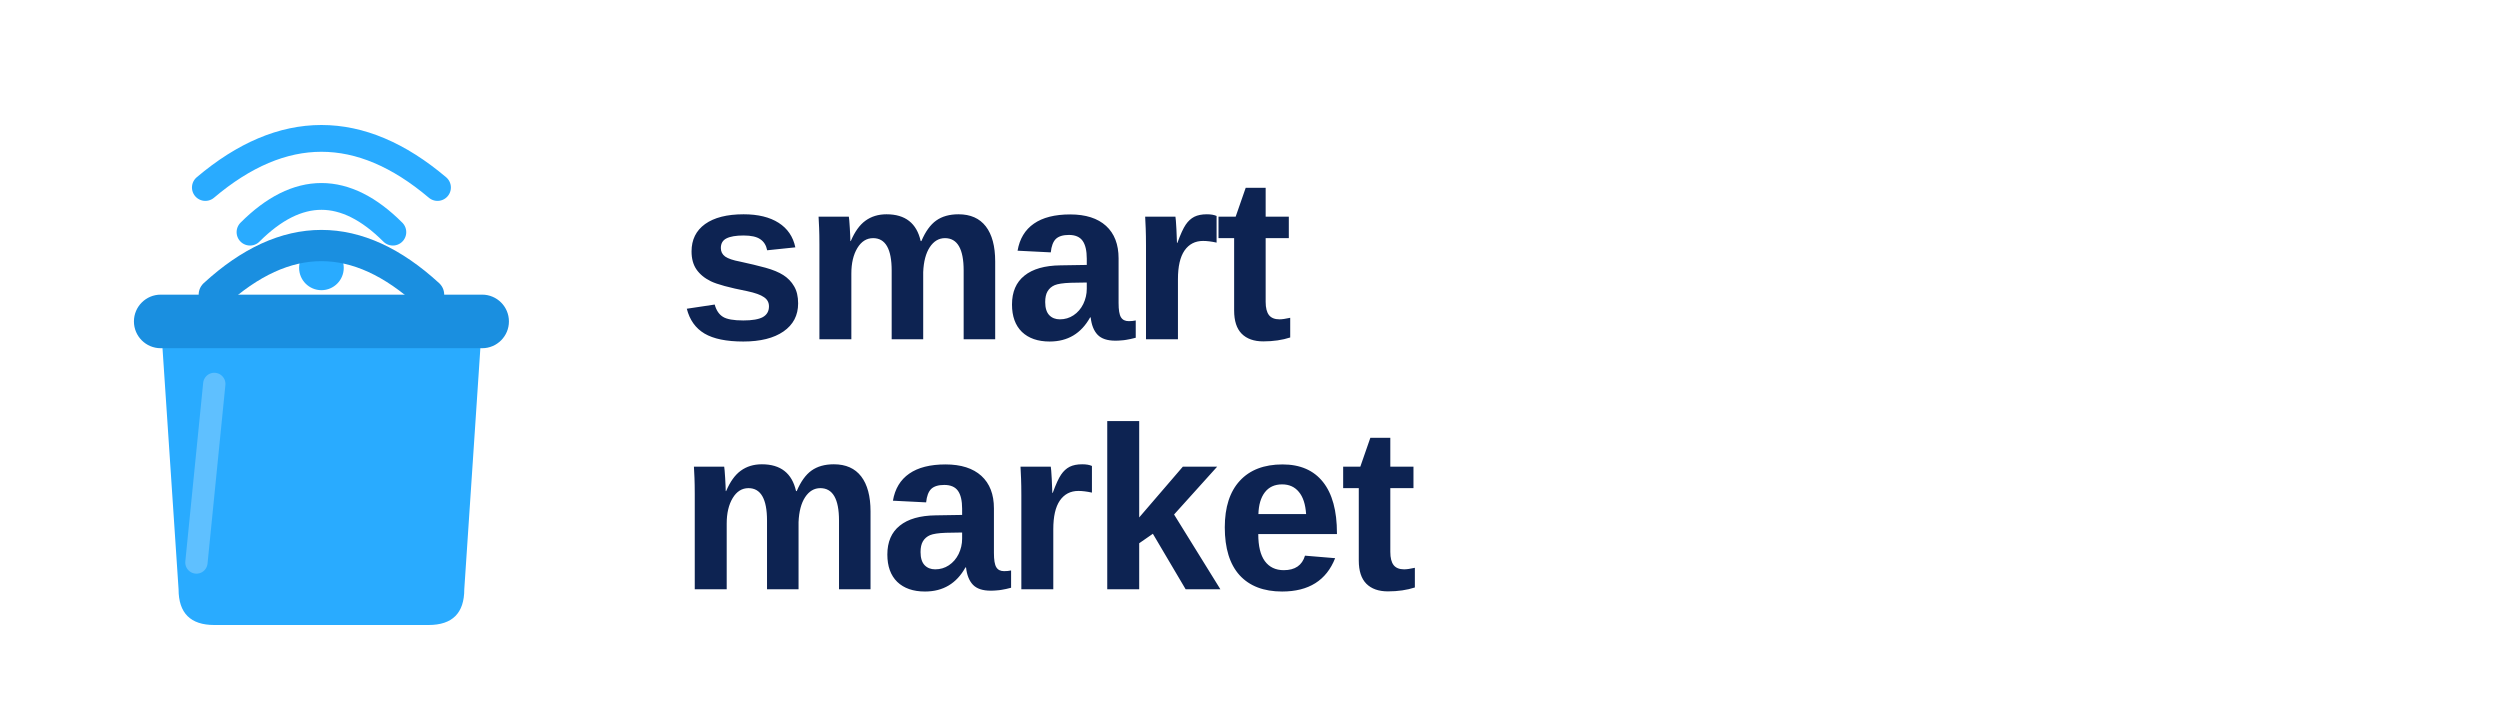
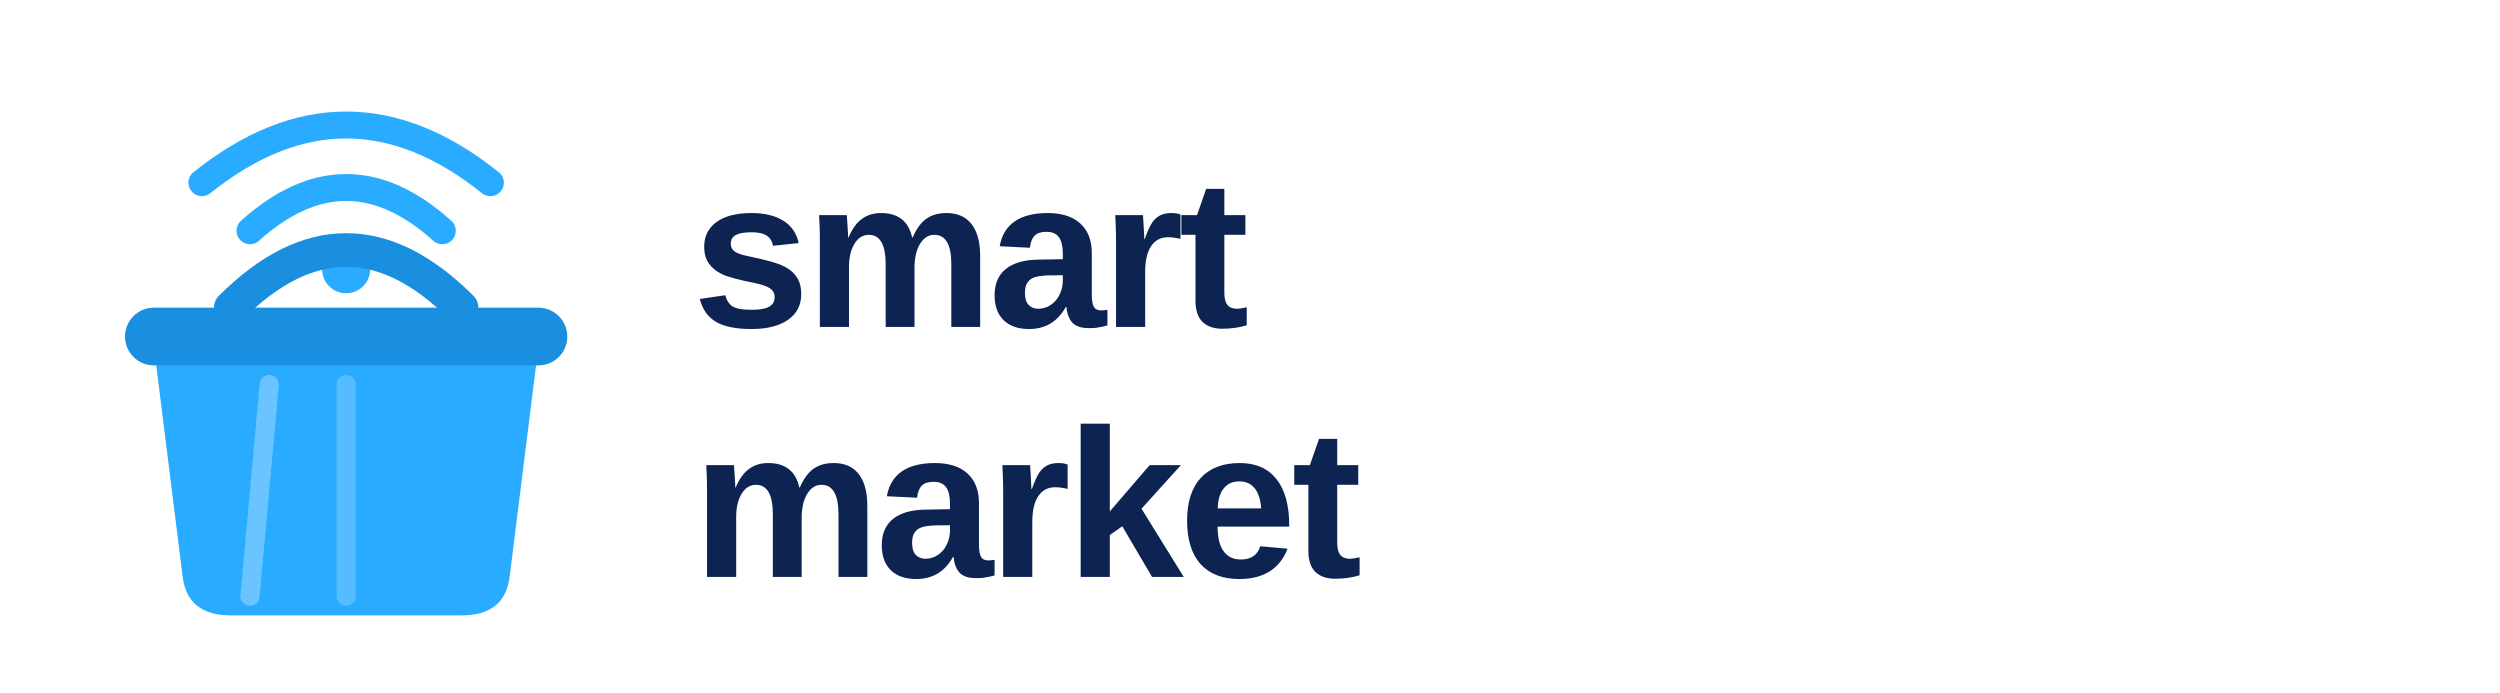
- <svg xmlns="http://www.w3.org/2000/svg" viewBox="0 0 280 80" fill="none">
-   <g transform="translate(0, 8)">
-     <path d="M28 18 Q36 10 44 18" stroke="#29ABFF" stroke-width="3" stroke-linecap="round" fill="none" />
-     <path d="M23 13 Q36 2 49 13" stroke="#29ABFF" stroke-width="3" stroke-linecap="round" fill="none" />
-     <circle cx="36" cy="22" r="2.5" fill="#29ABFF" />
-     <path d="M18 28 L20 58 Q20 62 24 62 L48 62 Q52 62 52 58 L54 28 Z" fill="#29ABFF" />
-     <rect x="15" y="25" width="42" height="6" rx="3" fill="#1A8FE0" />
-     <path d="M24 25 Q36 14 48 25" stroke="#1A8FE0" stroke-width="3.5" stroke-linecap="round" fill="none" />
-     <path d="M24 35 L22 55" stroke="rgba(255,255,255,0.25)" stroke-width="2.5" stroke-linecap="round" />
+ <svg xmlns="http://www.w3.org/2000/svg" viewBox="0 0 260 72" fill="none">
+   <g transform="translate(4, 4)">
+     <path d="M22 20 Q32 11 42 20" stroke="#29ABFF" stroke-width="2.8" stroke-linecap="round" fill="none" />
+     <path d="M17 15 Q32 3 47 15" stroke="#29ABFF" stroke-width="2.8" stroke-linecap="round" fill="none" />
+     <circle cx="32" cy="24" r="2.5" fill="#29ABFF" />
+     <path d="M12 32 L15 56 Q15.5 60 20 60 L44 60 Q48.5 60 49 56 L52 32 Z" fill="#29ABFF" />
+     <rect x="9" y="28" width="46" height="6" rx="3" fill="#1A8FE0" />
+     <path d="M20 28 Q32 16 44 28" stroke="#1A8FE0" stroke-width="3.5" stroke-linecap="round" fill="none" />
+     <line x1="24" y1="36" x2="22" y2="58" stroke="rgba(255,255,255,0.3)" stroke-width="2" stroke-linecap="round" />
+     <line x1="32" y1="36" x2="32" y2="58" stroke="rgba(255,255,255,0.2)" stroke-width="2" stroke-linecap="round" />
  </g>
-   <text x="76" y="38" font-family="'Space Grotesk', 'DM Sans', Arial, sans-serif" font-size="26" font-weight="700" letter-spacing="-0.5" fill="#0D2352">smart</text>
-   <text x="76" y="66" font-family="'Space Grotesk', 'DM Sans', Arial, sans-serif" font-size="26" font-weight="700" letter-spacing="-0.5" fill="#0D2352">market</text>
+   <text x="72" y="34" font-family="Arial, Helvetica, sans-serif" font-size="22" font-weight="800" letter-spacing="-0.5" fill="#0D2352">smart</text>
+   <text x="72" y="60" font-family="Arial, Helvetica, sans-serif" font-size="22" font-weight="800" letter-spacing="-0.5" fill="#0D2352">market</text>
</svg>
